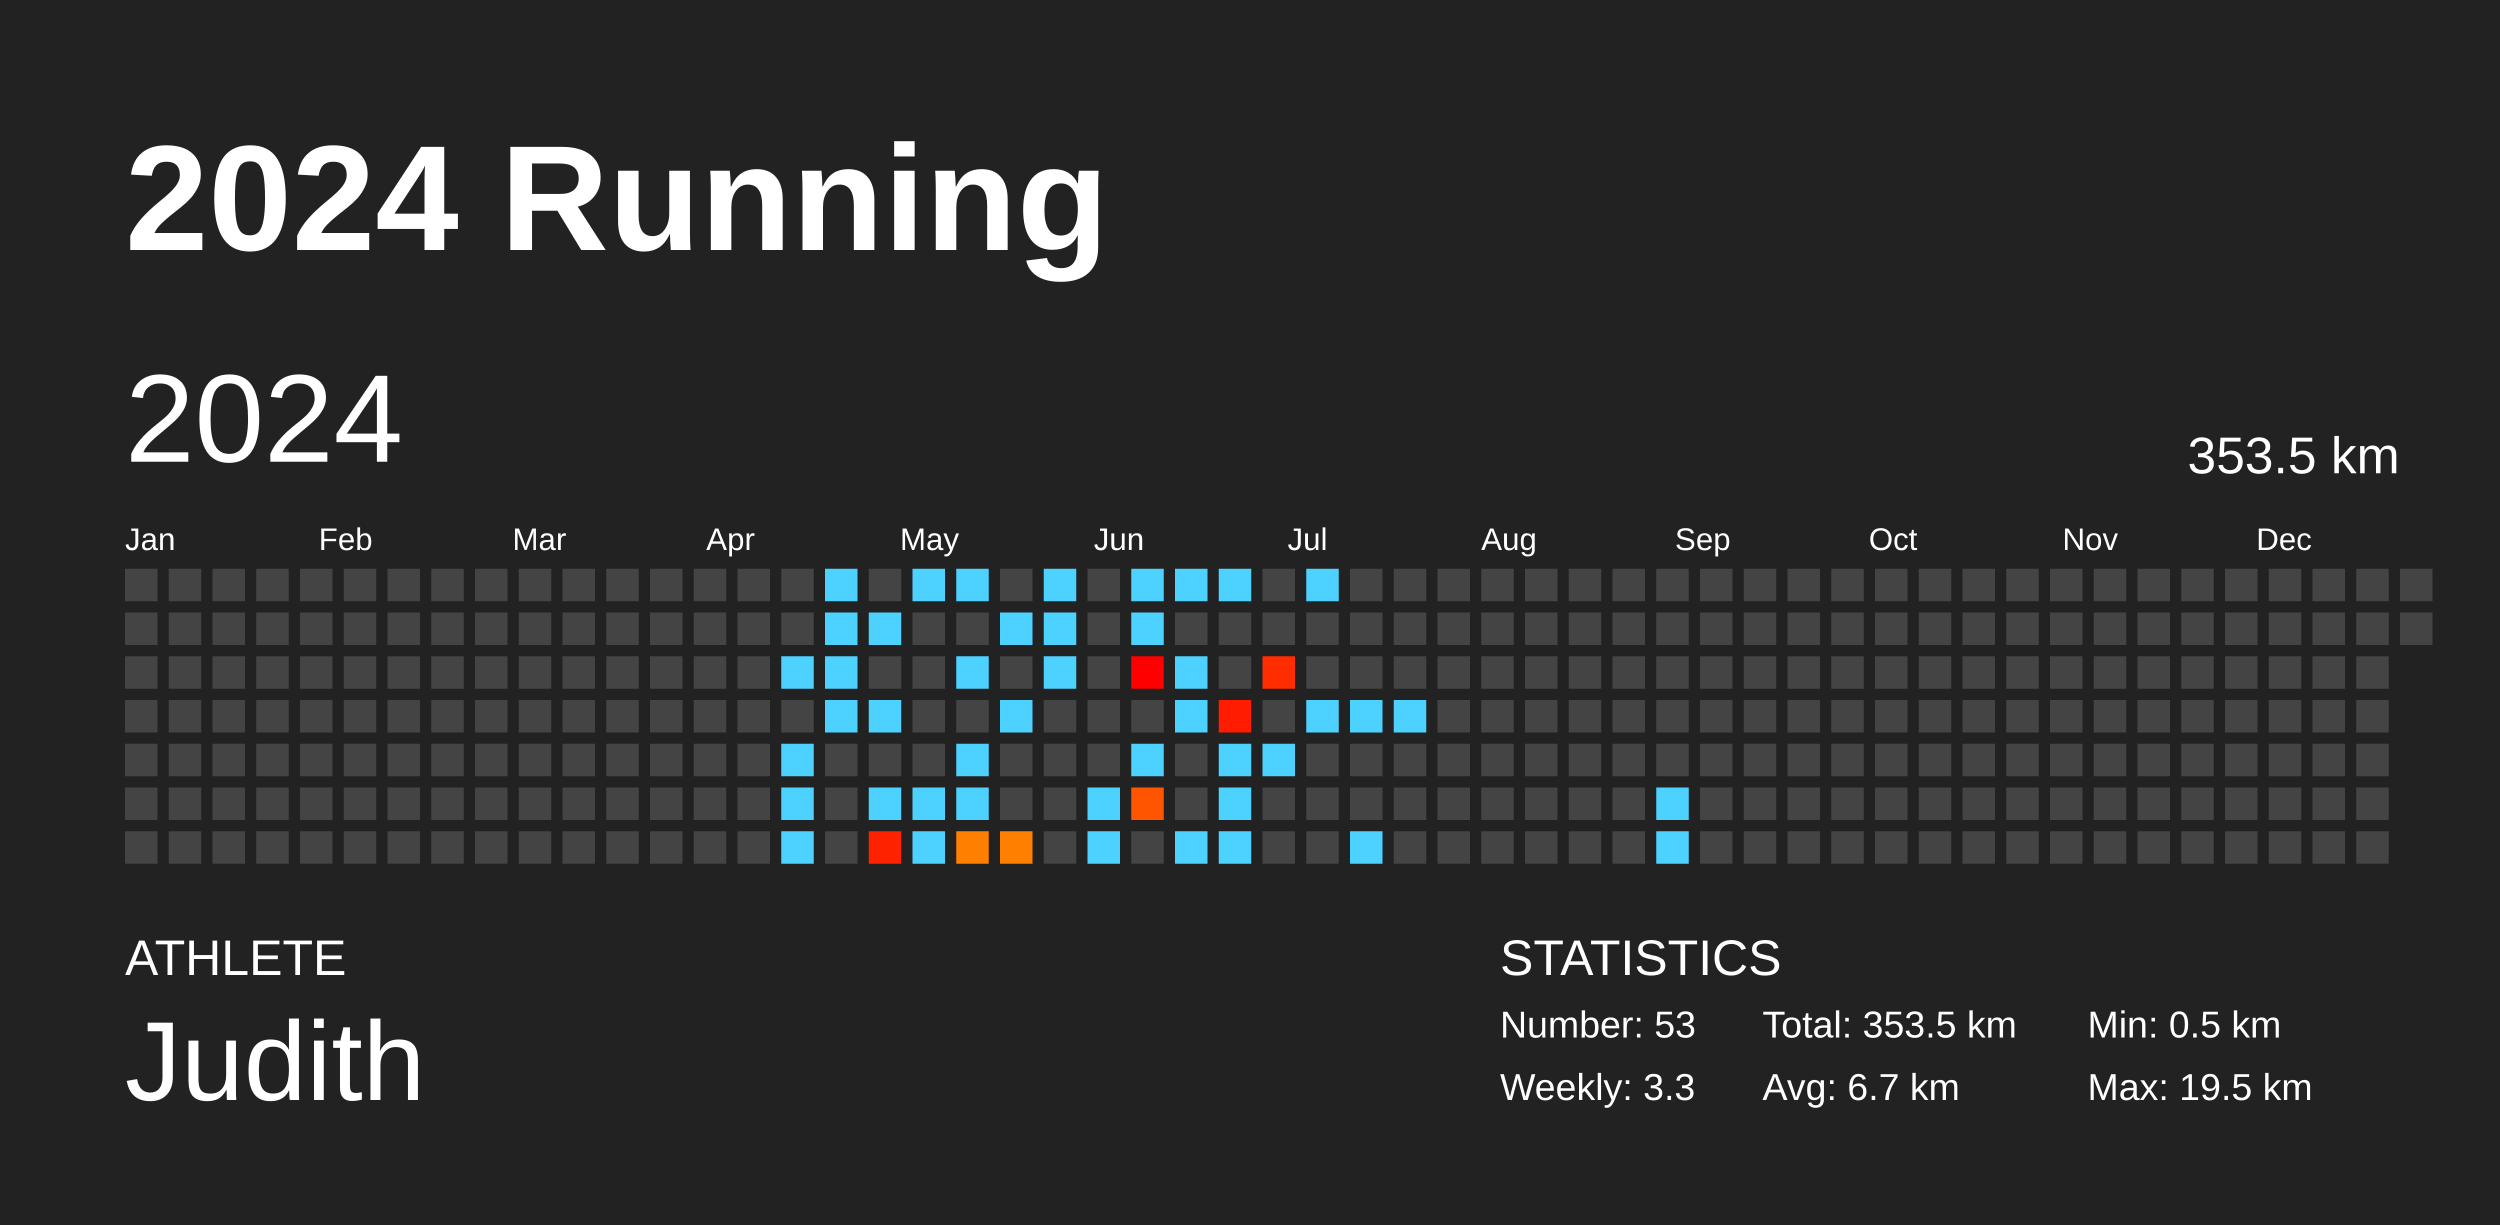
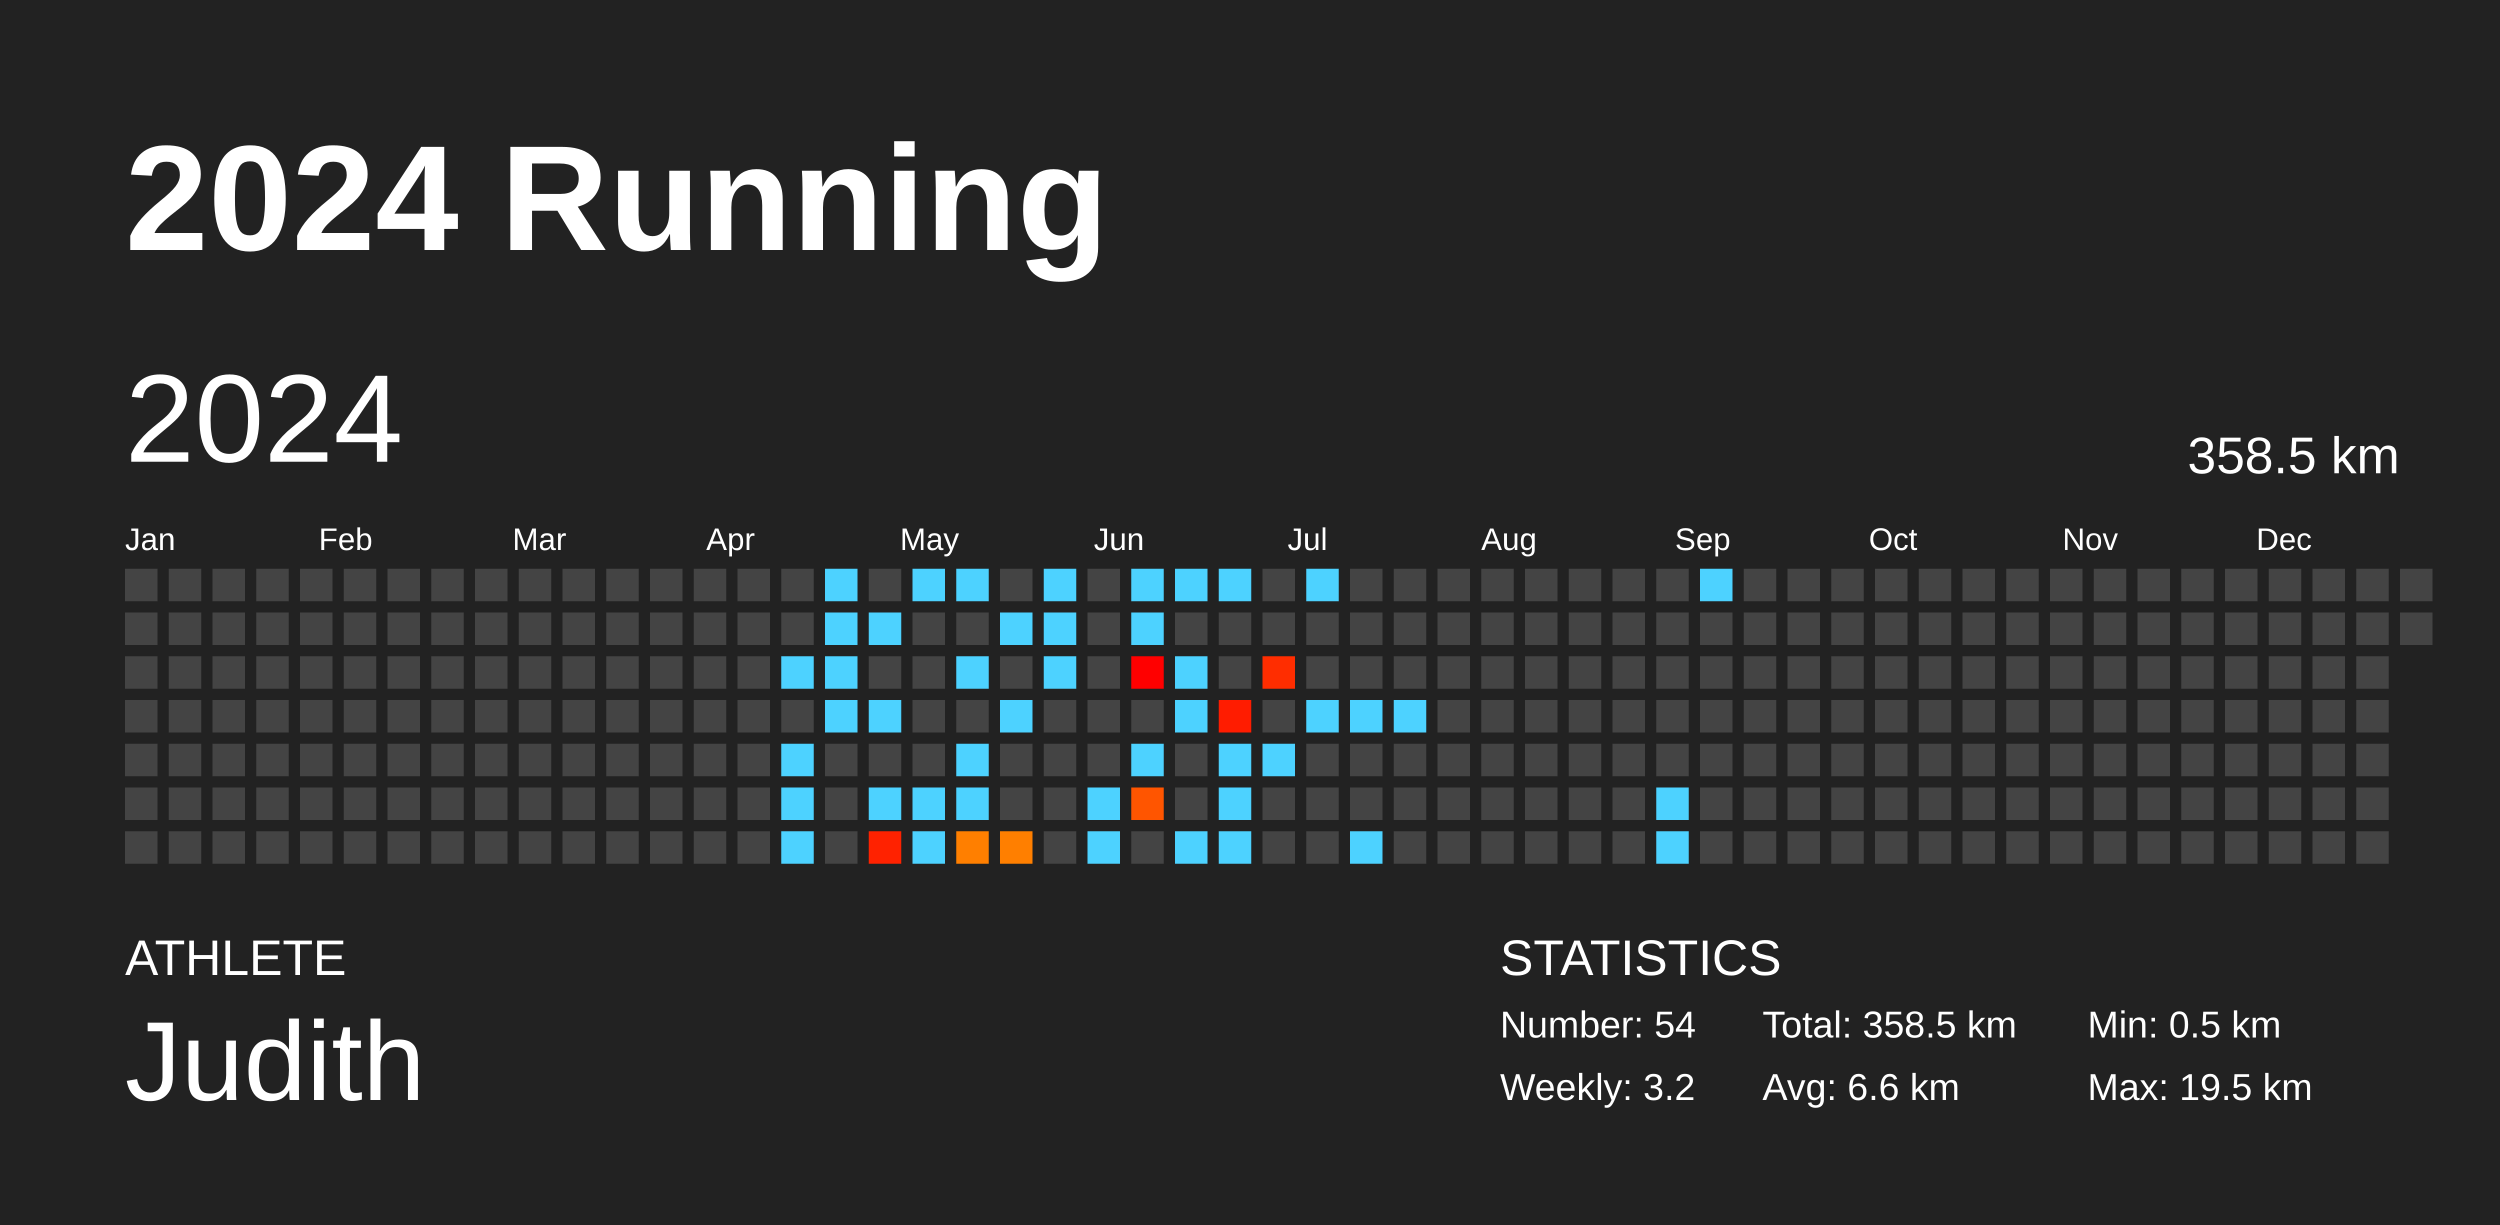
<svg xmlns="http://www.w3.org/2000/svg" baseProfile="full" height="98mm" version="1.1" viewBox="0,0,200,98" width="200mm">
  <defs />
  <rect fill="#222222" height="98" width="200" x="0" y="0" />
  <text fill="#FFFFFF" style="font-size:12px; font-family:Arial; font-weight:bold;" x="10" y="20">2024 Running</text>
  <text fill="#FFFFFF" style="font-size:4px; font-family:Arial" x="10" y="78">ATHLETE</text>
  <text fill="#FFFFFF" style="font-size:9px; font-family:Arial" x="10" y="88">Judith</text>
  <text fill="#FFFFFF" style="font-size:4px; font-family:Arial" x="120" y="78">STATISTICS</text>
-   <text fill="#FFFFFF" style="font-size:3px; font-family:Arial" x="120" y="83">Number: 53</text>
-   <text fill="#FFFFFF" style="font-size:3px; font-family:Arial" x="120" y="88">Weekly: 3.3</text>
-   <text fill="#FFFFFF" style="font-size:3px; font-family:Arial" x="141" y="83">Total: 353.5 km</text>
-   <text fill="#FFFFFF" style="font-size:3px; font-family:Arial" x="141" y="88">Avg: 6.7 km</text>
+   <text fill="#FFFFFF" style="font-size:3px; font-family:Arial" x="120" y="83">Number: 54</text>
+   <text fill="#FFFFFF" style="font-size:3px; font-family:Arial" x="120" y="88">Weekly: 3.2</text>
+   <text fill="#FFFFFF" style="font-size:3px; font-family:Arial" x="141" y="83">Total: 358.5 km</text>
+   <text fill="#FFFFFF" style="font-size:3px; font-family:Arial" x="141" y="88">Avg: 6.6 km</text>
  <text fill="#FFFFFF" style="font-size:3px; font-family:Arial" x="167" y="83">Min: 0.5 km</text>
  <text fill="#FFFFFF" style="font-size:3px; font-family:Arial" x="167" y="88">Max: 19.5 km</text>
  <text dominant-baseline="hanging" fill="#FFFFFF" style="font-size:10.0px; font-family:Arial;" x="10" y="30">2024</text>
-   <text dominant-baseline="hanging" fill="#FFFFFF" style="font-size:4.125px; font-family:Arial;" x="175" y="35">353.5 km</text>
+   <text dominant-baseline="hanging" fill="#FFFFFF" style="font-size:4.125px; font-family:Arial;" x="175" y="35">358.5 km</text>
  <text fill="#FFFFFF" style="font-size:2.5px; font-family:Arial" x="10.0" y="44">Jan</text>
  <text fill="#FFFFFF" style="font-size:2.5px; font-family:Arial" x="25.5" y="44">Feb</text>
  <text fill="#FFFFFF" style="font-size:2.5px; font-family:Arial" x="41.0" y="44">Mar</text>
  <text fill="#FFFFFF" style="font-size:2.5px; font-family:Arial" x="56.5" y="44">Apr</text>
  <text fill="#FFFFFF" style="font-size:2.5px; font-family:Arial" x="72.0" y="44">May</text>
  <text fill="#FFFFFF" style="font-size:2.5px; font-family:Arial" x="87.5" y="44">Jun</text>
  <text fill="#FFFFFF" style="font-size:2.5px; font-family:Arial" x="103.0" y="44">Jul</text>
  <text fill="#FFFFFF" style="font-size:2.5px; font-family:Arial" x="118.5" y="44">Aug</text>
  <text fill="#FFFFFF" style="font-size:2.5px; font-family:Arial" x="134.0" y="44">Sep</text>
  <text fill="#FFFFFF" style="font-size:2.5px; font-family:Arial" x="149.5" y="44">Oct</text>
  <text fill="#FFFFFF" style="font-size:2.5px; font-family:Arial" x="165.0" y="44">Nov</text>
  <text fill="#FFFFFF" style="font-size:2.5px; font-family:Arial" x="180.5" y="44">Dec</text>
  <rect fill="#444444" height="2.6" width="2.6" x="10.0" y="45.5" />
  <rect fill="#444444" height="2.6" width="2.6" x="10.0" y="49.0" />
  <rect fill="#444444" height="2.6" width="2.6" x="10.0" y="52.5" />
  <rect fill="#444444" height="2.6" width="2.6" x="10.0" y="56.0" />
  <rect fill="#444444" height="2.6" width="2.6" x="10.0" y="59.5" />
  <rect fill="#444444" height="2.6" width="2.6" x="10.0" y="63.0" />
  <rect fill="#444444" height="2.6" width="2.6" x="10.0" y="66.5" />
  <rect fill="#444444" height="2.6" width="2.6" x="13.5" y="45.5" />
  <rect fill="#444444" height="2.6" width="2.6" x="13.5" y="49.0" />
  <rect fill="#444444" height="2.6" width="2.6" x="13.5" y="52.5" />
  <rect fill="#444444" height="2.6" width="2.6" x="13.5" y="56.0" />
  <rect fill="#444444" height="2.6" width="2.6" x="13.5" y="59.5" />
  <rect fill="#444444" height="2.6" width="2.6" x="13.5" y="63.0" />
  <rect fill="#444444" height="2.6" width="2.6" x="13.5" y="66.5" />
  <rect fill="#444444" height="2.6" width="2.6" x="17.0" y="45.5" />
  <rect fill="#444444" height="2.6" width="2.6" x="17.0" y="49.0" />
  <rect fill="#444444" height="2.6" width="2.6" x="17.0" y="52.5" />
  <rect fill="#444444" height="2.6" width="2.6" x="17.0" y="56.0" />
  <rect fill="#444444" height="2.6" width="2.6" x="17.0" y="59.5" />
  <rect fill="#444444" height="2.6" width="2.6" x="17.0" y="63.0" />
  <rect fill="#444444" height="2.6" width="2.6" x="17.0" y="66.5" />
  <rect fill="#444444" height="2.6" width="2.6" x="20.5" y="45.5" />
  <rect fill="#444444" height="2.6" width="2.6" x="20.5" y="49.0" />
  <rect fill="#444444" height="2.6" width="2.6" x="20.5" y="52.5" />
  <rect fill="#444444" height="2.6" width="2.6" x="20.5" y="56.0" />
  <rect fill="#444444" height="2.6" width="2.6" x="20.5" y="59.5" />
  <rect fill="#444444" height="2.6" width="2.6" x="20.5" y="63.0" />
  <rect fill="#444444" height="2.6" width="2.6" x="20.5" y="66.5" />
  <rect fill="#444444" height="2.6" width="2.6" x="24.0" y="45.5" />
  <rect fill="#444444" height="2.6" width="2.6" x="24.0" y="49.0" />
  <rect fill="#444444" height="2.6" width="2.6" x="24.0" y="52.5" />
  <rect fill="#444444" height="2.6" width="2.6" x="24.0" y="56.0" />
  <rect fill="#444444" height="2.6" width="2.6" x="24.0" y="59.5" />
  <rect fill="#444444" height="2.6" width="2.6" x="24.0" y="63.0" />
  <rect fill="#444444" height="2.6" width="2.6" x="24.0" y="66.5" />
  <rect fill="#444444" height="2.6" width="2.6" x="27.5" y="45.5" />
  <rect fill="#444444" height="2.6" width="2.6" x="27.5" y="49.0" />
  <rect fill="#444444" height="2.6" width="2.6" x="27.5" y="52.5" />
  <rect fill="#444444" height="2.6" width="2.6" x="27.5" y="56.0" />
  <rect fill="#444444" height="2.6" width="2.6" x="27.5" y="59.5" />
  <rect fill="#444444" height="2.6" width="2.6" x="27.5" y="63.0" />
  <rect fill="#444444" height="2.6" width="2.6" x="27.5" y="66.5" />
  <rect fill="#444444" height="2.6" width="2.6" x="31.0" y="45.5" />
  <rect fill="#444444" height="2.6" width="2.6" x="31.0" y="49.0" />
  <rect fill="#444444" height="2.6" width="2.6" x="31.0" y="52.5" />
  <rect fill="#444444" height="2.6" width="2.6" x="31.0" y="56.0" />
  <rect fill="#444444" height="2.6" width="2.6" x="31.0" y="59.5" />
  <rect fill="#444444" height="2.6" width="2.6" x="31.0" y="63.0" />
  <rect fill="#444444" height="2.6" width="2.6" x="31.0" y="66.5" />
  <rect fill="#444444" height="2.6" width="2.6" x="34.5" y="45.5" />
  <rect fill="#444444" height="2.6" width="2.6" x="34.5" y="49.0" />
  <rect fill="#444444" height="2.6" width="2.6" x="34.5" y="52.5" />
  <rect fill="#444444" height="2.6" width="2.6" x="34.5" y="56.0" />
  <rect fill="#444444" height="2.6" width="2.6" x="34.5" y="59.5" />
  <rect fill="#444444" height="2.6" width="2.6" x="34.5" y="63.0" />
  <rect fill="#444444" height="2.6" width="2.6" x="34.5" y="66.5" />
  <rect fill="#444444" height="2.6" width="2.6" x="38.0" y="45.5" />
  <rect fill="#444444" height="2.6" width="2.6" x="38.0" y="49.0" />
  <rect fill="#444444" height="2.6" width="2.6" x="38.0" y="52.5" />
  <rect fill="#444444" height="2.6" width="2.6" x="38.0" y="56.0" />
  <rect fill="#444444" height="2.6" width="2.6" x="38.0" y="59.5" />
  <rect fill="#444444" height="2.6" width="2.6" x="38.0" y="63.0" />
  <rect fill="#444444" height="2.6" width="2.6" x="38.0" y="66.5" />
  <rect fill="#444444" height="2.6" width="2.6" x="41.5" y="45.5" />
  <rect fill="#444444" height="2.6" width="2.6" x="41.5" y="49.0" />
  <rect fill="#444444" height="2.6" width="2.6" x="41.5" y="52.5" />
  <rect fill="#444444" height="2.6" width="2.6" x="41.5" y="56.0" />
  <rect fill="#444444" height="2.6" width="2.6" x="41.5" y="59.5" />
  <rect fill="#444444" height="2.6" width="2.6" x="41.5" y="63.0" />
  <rect fill="#444444" height="2.6" width="2.6" x="41.5" y="66.5" />
  <rect fill="#444444" height="2.6" width="2.6" x="45.0" y="45.5" />
  <rect fill="#444444" height="2.6" width="2.6" x="45.0" y="49.0" />
  <rect fill="#444444" height="2.6" width="2.6" x="45.0" y="52.5" />
  <rect fill="#444444" height="2.6" width="2.6" x="45.0" y="56.0" />
  <rect fill="#444444" height="2.6" width="2.6" x="45.0" y="59.5" />
  <rect fill="#444444" height="2.6" width="2.6" x="45.0" y="63.0" />
  <rect fill="#444444" height="2.6" width="2.6" x="45.0" y="66.5" />
  <rect fill="#444444" height="2.6" width="2.6" x="48.5" y="45.5" />
  <rect fill="#444444" height="2.6" width="2.6" x="48.5" y="49.0" />
  <rect fill="#444444" height="2.6" width="2.6" x="48.5" y="52.5" />
  <rect fill="#444444" height="2.6" width="2.6" x="48.5" y="56.0" />
  <rect fill="#444444" height="2.6" width="2.6" x="48.5" y="59.5" />
  <rect fill="#444444" height="2.6" width="2.6" x="48.5" y="63.0" />
  <rect fill="#444444" height="2.6" width="2.6" x="48.5" y="66.5" />
  <rect fill="#444444" height="2.6" width="2.6" x="52.0" y="45.5" />
  <rect fill="#444444" height="2.6" width="2.6" x="52.0" y="49.0" />
  <rect fill="#444444" height="2.6" width="2.6" x="52.0" y="52.5" />
  <rect fill="#444444" height="2.6" width="2.6" x="52.0" y="56.0" />
  <rect fill="#444444" height="2.6" width="2.6" x="52.0" y="59.5" />
  <rect fill="#444444" height="2.6" width="2.6" x="52.0" y="63.0" />
  <rect fill="#444444" height="2.6" width="2.6" x="52.0" y="66.5" />
  <rect fill="#444444" height="2.6" width="2.6" x="55.5" y="45.5" />
  <rect fill="#444444" height="2.6" width="2.6" x="55.5" y="49.0" />
  <rect fill="#444444" height="2.6" width="2.6" x="55.5" y="52.5" />
  <rect fill="#444444" height="2.6" width="2.6" x="55.5" y="56.0" />
  <rect fill="#444444" height="2.6" width="2.6" x="55.5" y="59.5" />
  <rect fill="#444444" height="2.6" width="2.6" x="55.5" y="63.0" />
  <rect fill="#444444" height="2.6" width="2.6" x="55.5" y="66.5" />
  <rect fill="#444444" height="2.6" width="2.6" x="59.0" y="45.5" />
  <rect fill="#444444" height="2.6" width="2.6" x="59.0" y="49.0" />
  <rect fill="#444444" height="2.6" width="2.6" x="59.0" y="52.5" />
  <rect fill="#444444" height="2.6" width="2.6" x="59.0" y="56.0" />
  <rect fill="#444444" height="2.6" width="2.6" x="59.0" y="59.5" />
  <rect fill="#444444" height="2.6" width="2.6" x="59.0" y="63.0" />
  <rect fill="#444444" height="2.6" width="2.6" x="59.0" y="66.5" />
  <rect fill="#444444" height="2.6" width="2.6" x="62.5" y="45.5" />
  <rect fill="#444444" height="2.6" width="2.6" x="62.5" y="49.0" />
  <rect fill="#4dd2ff" height="2.6" width="2.6" x="62.5" y="52.5" />
  <rect fill="#444444" height="2.6" width="2.6" x="62.5" y="56.0" />
  <rect fill="#4dd2ff" height="2.6" width="2.6" x="62.5" y="59.5" />
  <rect fill="#4dd2ff" height="2.6" width="2.6" x="62.5" y="63.0" />
  <rect fill="#4dd2ff" height="2.6" width="2.6" x="62.5" y="66.5" />
  <rect fill="#4dd2ff" height="2.6" width="2.6" x="66.0" y="45.5" />
  <rect fill="#4dd2ff" height="2.6" width="2.6" x="66.0" y="49.0" />
  <rect fill="#4dd2ff" height="2.6" width="2.6" x="66.0" y="52.5" />
  <rect fill="#4dd2ff" height="2.6" width="2.6" x="66.0" y="56.0" />
  <rect fill="#444444" height="2.6" width="2.6" x="66.0" y="59.5" />
  <rect fill="#444444" height="2.6" width="2.6" x="66.0" y="63.0" />
  <rect fill="#444444" height="2.6" width="2.6" x="66.0" y="66.5" />
  <rect fill="#444444" height="2.6" width="2.6" x="69.5" y="45.5" />
  <rect fill="#4dd2ff" height="2.6" width="2.6" x="69.5" y="49.0" />
  <rect fill="#444444" height="2.6" width="2.6" x="69.5" y="52.5" />
  <rect fill="#4dd2ff" height="2.6" width="2.6" x="69.5" y="56.0" />
  <rect fill="#444444" height="2.6" width="2.6" x="69.5" y="59.5" />
  <rect fill="#4dd2ff" height="2.6" width="2.6" x="69.5" y="63.0" />
  <rect fill="#ff2200" height="2.6" width="2.6" x="69.5" y="66.5" />
  <rect fill="#4dd2ff" height="2.6" width="2.6" x="73.0" y="45.5" />
  <rect fill="#444444" height="2.6" width="2.6" x="73.0" y="49.0" />
  <rect fill="#444444" height="2.6" width="2.6" x="73.0" y="52.5" />
  <rect fill="#444444" height="2.6" width="2.6" x="73.0" y="56.0" />
  <rect fill="#444444" height="2.6" width="2.6" x="73.0" y="59.5" />
  <rect fill="#4dd2ff" height="2.6" width="2.6" x="73.0" y="63.0" />
  <rect fill="#4dd2ff" height="2.6" width="2.6" x="73.0" y="66.5" />
  <rect fill="#4dd2ff" height="2.6" width="2.6" x="76.5" y="45.5" />
  <rect fill="#444444" height="2.6" width="2.6" x="76.5" y="49.0" />
  <rect fill="#4dd2ff" height="2.6" width="2.6" x="76.5" y="52.5" />
  <rect fill="#444444" height="2.6" width="2.6" x="76.5" y="56.0" />
  <rect fill="#4dd2ff" height="2.6" width="2.6" x="76.5" y="59.5" />
  <rect fill="#4dd2ff" height="2.6" width="2.6" x="76.5" y="63.0" />
  <rect fill="#ff7f00" height="2.6" width="2.6" x="76.5" y="66.5" />
  <rect fill="#444444" height="2.6" width="2.6" x="80.0" y="45.5" />
  <rect fill="#4dd2ff" height="2.6" width="2.6" x="80.0" y="49.0" />
  <rect fill="#444444" height="2.6" width="2.6" x="80.0" y="52.5" />
  <rect fill="#4dd2ff" height="2.6" width="2.6" x="80.0" y="56.0" />
  <rect fill="#444444" height="2.6" width="2.6" x="80.0" y="59.5" />
  <rect fill="#444444" height="2.6" width="2.6" x="80.0" y="63.0" />
  <rect fill="#ff7f00" height="2.6" width="2.6" x="80.0" y="66.5" />
  <rect fill="#4dd2ff" height="2.6" width="2.6" x="83.5" y="45.5" />
  <rect fill="#4dd2ff" height="2.6" width="2.6" x="83.5" y="49.0" />
  <rect fill="#4dd2ff" height="2.6" width="2.6" x="83.5" y="52.5" />
  <rect fill="#444444" height="2.6" width="2.6" x="83.5" y="56.0" />
  <rect fill="#444444" height="2.6" width="2.6" x="83.5" y="59.5" />
  <rect fill="#444444" height="2.6" width="2.6" x="83.5" y="63.0" />
  <rect fill="#444444" height="2.6" width="2.6" x="83.5" y="66.5" />
  <rect fill="#444444" height="2.6" width="2.6" x="87.0" y="45.5" />
  <rect fill="#444444" height="2.6" width="2.6" x="87.0" y="49.0" />
  <rect fill="#444444" height="2.6" width="2.6" x="87.0" y="52.5" />
  <rect fill="#444444" height="2.6" width="2.6" x="87.0" y="56.0" />
  <rect fill="#444444" height="2.6" width="2.6" x="87.0" y="59.5" />
  <rect fill="#4dd2ff" height="2.6" width="2.6" x="87.0" y="63.0" />
  <rect fill="#4dd2ff" height="2.6" width="2.6" x="87.0" y="66.5" />
  <rect fill="#4dd2ff" height="2.6" width="2.6" x="90.5" y="45.5" />
  <rect fill="#4dd2ff" height="2.6" width="2.6" x="90.5" y="49.0" />
  <rect fill="#ff0000" height="2.6" width="2.6" x="90.5" y="52.5" />
  <rect fill="#444444" height="2.6" width="2.6" x="90.5" y="56.0" />
  <rect fill="#4dd2ff" height="2.6" width="2.6" x="90.5" y="59.5" />
  <rect fill="#ff5500" height="2.6" width="2.6" x="90.5" y="63.0" />
  <rect fill="#444444" height="2.6" width="2.6" x="90.5" y="66.5" />
  <rect fill="#4dd2ff" height="2.6" width="2.6" x="94.0" y="45.5" />
  <rect fill="#444444" height="2.6" width="2.6" x="94.0" y="49.0" />
  <rect fill="#4dd2ff" height="2.6" width="2.6" x="94.0" y="52.5" />
  <rect fill="#4dd2ff" height="2.6" width="2.6" x="94.0" y="56.0" />
  <rect fill="#444444" height="2.6" width="2.6" x="94.0" y="59.5" />
  <rect fill="#444444" height="2.6" width="2.6" x="94.0" y="63.0" />
  <rect fill="#4dd2ff" height="2.6" width="2.6" x="94.0" y="66.5" />
  <rect fill="#4dd2ff" height="2.6" width="2.6" x="97.5" y="45.5" />
  <rect fill="#444444" height="2.6" width="2.6" x="97.5" y="49.0" />
  <rect fill="#444444" height="2.6" width="2.6" x="97.5" y="52.5" />
  <rect fill="#ff1c00" height="2.6" width="2.6" x="97.5" y="56.0" />
  <rect fill="#4dd2ff" height="2.6" width="2.6" x="97.5" y="59.5" />
  <rect fill="#4dd2ff" height="2.6" width="2.6" x="97.5" y="63.0" />
  <rect fill="#4dd2ff" height="2.6" width="2.6" x="97.5" y="66.5" />
  <rect fill="#444444" height="2.6" width="2.6" x="101.0" y="45.5" />
  <rect fill="#444444" height="2.6" width="2.6" x="101.0" y="49.0" />
  <rect fill="#ff2d00" height="2.6" width="2.6" x="101.0" y="52.5" />
  <rect fill="#444444" height="2.6" width="2.6" x="101.0" y="56.0" />
  <rect fill="#4dd2ff" height="2.6" width="2.6" x="101.0" y="59.5" />
  <rect fill="#444444" height="2.6" width="2.6" x="101.0" y="63.0" />
  <rect fill="#444444" height="2.6" width="2.6" x="101.0" y="66.5" />
  <rect fill="#4dd2ff" height="2.6" width="2.6" x="104.5" y="45.5" />
  <rect fill="#444444" height="2.6" width="2.6" x="104.5" y="49.0" />
  <rect fill="#444444" height="2.6" width="2.6" x="104.5" y="52.5" />
  <rect fill="#4dd2ff" height="2.6" width="2.6" x="104.5" y="56.0" />
  <rect fill="#444444" height="2.6" width="2.6" x="104.5" y="59.5" />
  <rect fill="#444444" height="2.6" width="2.6" x="104.5" y="63.0" />
  <rect fill="#444444" height="2.6" width="2.6" x="104.5" y="66.5" />
  <rect fill="#444444" height="2.6" width="2.6" x="108.0" y="45.5" />
  <rect fill="#444444" height="2.6" width="2.6" x="108.0" y="49.0" />
  <rect fill="#444444" height="2.6" width="2.6" x="108.0" y="52.5" />
  <rect fill="#4dd2ff" height="2.6" width="2.6" x="108.0" y="56.0" />
  <rect fill="#444444" height="2.6" width="2.6" x="108.0" y="59.5" />
  <rect fill="#444444" height="2.6" width="2.6" x="108.0" y="63.0" />
  <rect fill="#4dd2ff" height="2.6" width="2.6" x="108.0" y="66.5" />
  <rect fill="#444444" height="2.6" width="2.6" x="111.5" y="45.5" />
  <rect fill="#444444" height="2.6" width="2.6" x="111.5" y="49.0" />
  <rect fill="#444444" height="2.6" width="2.6" x="111.5" y="52.5" />
  <rect fill="#4dd2ff" height="2.6" width="2.6" x="111.5" y="56.0" />
  <rect fill="#444444" height="2.6" width="2.6" x="111.5" y="59.5" />
  <rect fill="#444444" height="2.6" width="2.6" x="111.5" y="63.0" />
  <rect fill="#444444" height="2.6" width="2.6" x="111.5" y="66.5" />
  <rect fill="#444444" height="2.6" width="2.6" x="115.0" y="45.5" />
  <rect fill="#444444" height="2.6" width="2.6" x="115.0" y="49.0" />
  <rect fill="#444444" height="2.6" width="2.6" x="115.0" y="52.5" />
  <rect fill="#444444" height="2.6" width="2.6" x="115.0" y="56.0" />
  <rect fill="#444444" height="2.6" width="2.6" x="115.0" y="59.5" />
  <rect fill="#444444" height="2.6" width="2.6" x="115.0" y="63.0" />
  <rect fill="#444444" height="2.6" width="2.6" x="115.0" y="66.5" />
  <rect fill="#444444" height="2.6" width="2.6" x="118.5" y="45.5" />
  <rect fill="#444444" height="2.6" width="2.6" x="118.5" y="49.0" />
  <rect fill="#444444" height="2.6" width="2.6" x="118.5" y="52.5" />
  <rect fill="#444444" height="2.6" width="2.6" x="118.5" y="56.0" />
  <rect fill="#444444" height="2.6" width="2.6" x="118.5" y="59.5" />
  <rect fill="#444444" height="2.6" width="2.6" x="118.5" y="63.0" />
  <rect fill="#444444" height="2.6" width="2.6" x="118.5" y="66.5" />
  <rect fill="#444444" height="2.6" width="2.6" x="122.0" y="45.5" />
  <rect fill="#444444" height="2.6" width="2.6" x="122.0" y="49.0" />
  <rect fill="#444444" height="2.6" width="2.6" x="122.0" y="52.5" />
  <rect fill="#444444" height="2.6" width="2.6" x="122.0" y="56.0" />
  <rect fill="#444444" height="2.6" width="2.6" x="122.0" y="59.5" />
  <rect fill="#444444" height="2.6" width="2.6" x="122.0" y="63.0" />
  <rect fill="#444444" height="2.6" width="2.6" x="122.0" y="66.5" />
  <rect fill="#444444" height="2.6" width="2.6" x="125.5" y="45.5" />
  <rect fill="#444444" height="2.6" width="2.6" x="125.5" y="49.0" />
  <rect fill="#444444" height="2.6" width="2.6" x="125.5" y="52.5" />
  <rect fill="#444444" height="2.6" width="2.6" x="125.5" y="56.0" />
  <rect fill="#444444" height="2.6" width="2.6" x="125.5" y="59.5" />
  <rect fill="#444444" height="2.6" width="2.6" x="125.5" y="63.0" />
  <rect fill="#444444" height="2.6" width="2.6" x="125.5" y="66.5" />
  <rect fill="#444444" height="2.6" width="2.6" x="129.0" y="45.5" />
  <rect fill="#444444" height="2.6" width="2.6" x="129.0" y="49.0" />
  <rect fill="#444444" height="2.6" width="2.6" x="129.0" y="52.5" />
  <rect fill="#444444" height="2.6" width="2.6" x="129.0" y="56.0" />
  <rect fill="#444444" height="2.6" width="2.6" x="129.0" y="59.5" />
  <rect fill="#444444" height="2.6" width="2.6" x="129.0" y="63.0" />
  <rect fill="#444444" height="2.6" width="2.6" x="129.0" y="66.5" />
  <rect fill="#444444" height="2.6" width="2.6" x="132.5" y="45.5" />
  <rect fill="#444444" height="2.6" width="2.6" x="132.5" y="49.0" />
  <rect fill="#444444" height="2.6" width="2.6" x="132.5" y="52.5" />
  <rect fill="#444444" height="2.6" width="2.6" x="132.5" y="56.0" />
  <rect fill="#444444" height="2.6" width="2.6" x="132.5" y="59.5" />
  <rect fill="#4dd2ff" height="2.6" width="2.6" x="132.5" y="63.0" />
  <rect fill="#4dd2ff" height="2.6" width="2.6" x="132.5" y="66.5" />
-   <rect fill="#444444" height="2.6" width="2.6" x="136.0" y="45.5" />
+   <rect fill="#4dd2ff" height="2.6" width="2.6" x="136.0" y="45.5" />
  <rect fill="#444444" height="2.6" width="2.6" x="136.0" y="49.0" />
  <rect fill="#444444" height="2.6" width="2.6" x="136.0" y="52.5" />
  <rect fill="#444444" height="2.6" width="2.6" x="136.0" y="56.0" />
  <rect fill="#444444" height="2.6" width="2.6" x="136.0" y="59.5" />
  <rect fill="#444444" height="2.6" width="2.6" x="136.0" y="63.0" />
  <rect fill="#444444" height="2.6" width="2.6" x="136.0" y="66.5" />
  <rect fill="#444444" height="2.6" width="2.6" x="139.5" y="45.5" />
  <rect fill="#444444" height="2.6" width="2.6" x="139.5" y="49.0" />
  <rect fill="#444444" height="2.6" width="2.6" x="139.5" y="52.5" />
  <rect fill="#444444" height="2.6" width="2.6" x="139.5" y="56.0" />
  <rect fill="#444444" height="2.6" width="2.6" x="139.5" y="59.5" />
  <rect fill="#444444" height="2.6" width="2.6" x="139.5" y="63.0" />
  <rect fill="#444444" height="2.6" width="2.6" x="139.5" y="66.5" />
  <rect fill="#444444" height="2.6" width="2.6" x="143.0" y="45.5" />
  <rect fill="#444444" height="2.6" width="2.6" x="143.0" y="49.0" />
  <rect fill="#444444" height="2.6" width="2.6" x="143.0" y="52.5" />
  <rect fill="#444444" height="2.6" width="2.6" x="143.0" y="56.0" />
  <rect fill="#444444" height="2.6" width="2.6" x="143.0" y="59.5" />
  <rect fill="#444444" height="2.6" width="2.6" x="143.0" y="63.0" />
  <rect fill="#444444" height="2.6" width="2.6" x="143.0" y="66.5" />
  <rect fill="#444444" height="2.6" width="2.6" x="146.5" y="45.5" />
  <rect fill="#444444" height="2.6" width="2.6" x="146.5" y="49.0" />
  <rect fill="#444444" height="2.6" width="2.6" x="146.5" y="52.5" />
  <rect fill="#444444" height="2.6" width="2.6" x="146.5" y="56.0" />
  <rect fill="#444444" height="2.6" width="2.6" x="146.5" y="59.5" />
  <rect fill="#444444" height="2.6" width="2.6" x="146.5" y="63.0" />
  <rect fill="#444444" height="2.6" width="2.6" x="146.5" y="66.5" />
  <rect fill="#444444" height="2.6" width="2.6" x="150.0" y="45.5" />
  <rect fill="#444444" height="2.6" width="2.6" x="150.0" y="49.0" />
  <rect fill="#444444" height="2.6" width="2.6" x="150.0" y="52.5" />
  <rect fill="#444444" height="2.6" width="2.6" x="150.0" y="56.0" />
  <rect fill="#444444" height="2.6" width="2.6" x="150.0" y="59.5" />
  <rect fill="#444444" height="2.6" width="2.6" x="150.0" y="63.0" />
  <rect fill="#444444" height="2.6" width="2.6" x="150.0" y="66.5" />
  <rect fill="#444444" height="2.6" width="2.6" x="153.5" y="45.5" />
  <rect fill="#444444" height="2.6" width="2.6" x="153.5" y="49.0" />
  <rect fill="#444444" height="2.6" width="2.6" x="153.5" y="52.5" />
  <rect fill="#444444" height="2.6" width="2.6" x="153.5" y="56.0" />
  <rect fill="#444444" height="2.6" width="2.6" x="153.5" y="59.5" />
  <rect fill="#444444" height="2.6" width="2.6" x="153.5" y="63.0" />
  <rect fill="#444444" height="2.6" width="2.6" x="153.5" y="66.5" />
  <rect fill="#444444" height="2.6" width="2.6" x="157.0" y="45.5" />
  <rect fill="#444444" height="2.6" width="2.6" x="157.0" y="49.0" />
  <rect fill="#444444" height="2.6" width="2.6" x="157.0" y="52.5" />
  <rect fill="#444444" height="2.6" width="2.6" x="157.0" y="56.0" />
  <rect fill="#444444" height="2.6" width="2.6" x="157.0" y="59.5" />
  <rect fill="#444444" height="2.6" width="2.6" x="157.0" y="63.0" />
  <rect fill="#444444" height="2.6" width="2.6" x="157.0" y="66.5" />
  <rect fill="#444444" height="2.6" width="2.6" x="160.5" y="45.5" />
  <rect fill="#444444" height="2.6" width="2.6" x="160.5" y="49.0" />
  <rect fill="#444444" height="2.6" width="2.6" x="160.5" y="52.5" />
  <rect fill="#444444" height="2.6" width="2.6" x="160.5" y="56.0" />
  <rect fill="#444444" height="2.6" width="2.6" x="160.5" y="59.5" />
  <rect fill="#444444" height="2.6" width="2.6" x="160.5" y="63.0" />
  <rect fill="#444444" height="2.6" width="2.6" x="160.5" y="66.5" />
  <rect fill="#444444" height="2.6" width="2.6" x="164.0" y="45.5" />
  <rect fill="#444444" height="2.6" width="2.6" x="164.0" y="49.0" />
  <rect fill="#444444" height="2.6" width="2.6" x="164.0" y="52.5" />
  <rect fill="#444444" height="2.6" width="2.6" x="164.0" y="56.0" />
  <rect fill="#444444" height="2.6" width="2.6" x="164.0" y="59.5" />
  <rect fill="#444444" height="2.6" width="2.6" x="164.0" y="63.0" />
  <rect fill="#444444" height="2.6" width="2.6" x="164.0" y="66.5" />
  <rect fill="#444444" height="2.6" width="2.6" x="167.5" y="45.5" />
  <rect fill="#444444" height="2.6" width="2.6" x="167.5" y="49.0" />
  <rect fill="#444444" height="2.6" width="2.6" x="167.5" y="52.5" />
  <rect fill="#444444" height="2.6" width="2.6" x="167.5" y="56.0" />
  <rect fill="#444444" height="2.6" width="2.6" x="167.5" y="59.5" />
  <rect fill="#444444" height="2.6" width="2.6" x="167.5" y="63.0" />
  <rect fill="#444444" height="2.6" width="2.6" x="167.5" y="66.5" />
  <rect fill="#444444" height="2.6" width="2.6" x="171.0" y="45.5" />
  <rect fill="#444444" height="2.6" width="2.6" x="171.0" y="49.0" />
  <rect fill="#444444" height="2.6" width="2.6" x="171.0" y="52.5" />
  <rect fill="#444444" height="2.6" width="2.6" x="171.0" y="56.0" />
  <rect fill="#444444" height="2.6" width="2.6" x="171.0" y="59.5" />
  <rect fill="#444444" height="2.6" width="2.6" x="171.0" y="63.0" />
  <rect fill="#444444" height="2.6" width="2.6" x="171.0" y="66.5" />
  <rect fill="#444444" height="2.6" width="2.6" x="174.5" y="45.5" />
  <rect fill="#444444" height="2.6" width="2.6" x="174.5" y="49.0" />
  <rect fill="#444444" height="2.6" width="2.6" x="174.5" y="52.5" />
  <rect fill="#444444" height="2.6" width="2.6" x="174.5" y="56.0" />
  <rect fill="#444444" height="2.6" width="2.6" x="174.5" y="59.5" />
  <rect fill="#444444" height="2.6" width="2.6" x="174.5" y="63.0" />
  <rect fill="#444444" height="2.6" width="2.6" x="174.5" y="66.5" />
  <rect fill="#444444" height="2.6" width="2.6" x="178.0" y="45.5" />
  <rect fill="#444444" height="2.6" width="2.6" x="178.0" y="49.0" />
  <rect fill="#444444" height="2.6" width="2.6" x="178.0" y="52.5" />
  <rect fill="#444444" height="2.6" width="2.6" x="178.0" y="56.0" />
  <rect fill="#444444" height="2.6" width="2.6" x="178.0" y="59.5" />
  <rect fill="#444444" height="2.6" width="2.6" x="178.0" y="63.0" />
  <rect fill="#444444" height="2.6" width="2.6" x="178.0" y="66.5" />
  <rect fill="#444444" height="2.6" width="2.6" x="181.5" y="45.5" />
  <rect fill="#444444" height="2.6" width="2.6" x="181.5" y="49.0" />
  <rect fill="#444444" height="2.6" width="2.6" x="181.5" y="52.5" />
  <rect fill="#444444" height="2.6" width="2.6" x="181.5" y="56.0" />
  <rect fill="#444444" height="2.6" width="2.6" x="181.5" y="59.5" />
  <rect fill="#444444" height="2.6" width="2.6" x="181.5" y="63.0" />
  <rect fill="#444444" height="2.6" width="2.6" x="181.5" y="66.5" />
  <rect fill="#444444" height="2.6" width="2.6" x="185.0" y="45.5" />
  <rect fill="#444444" height="2.6" width="2.6" x="185.0" y="49.0" />
  <rect fill="#444444" height="2.6" width="2.6" x="185.0" y="52.5" />
  <rect fill="#444444" height="2.6" width="2.6" x="185.0" y="56.0" />
  <rect fill="#444444" height="2.6" width="2.6" x="185.0" y="59.5" />
  <rect fill="#444444" height="2.6" width="2.6" x="185.0" y="63.0" />
  <rect fill="#444444" height="2.6" width="2.6" x="185.0" y="66.5" />
  <rect fill="#444444" height="2.6" width="2.6" x="188.5" y="45.5" />
  <rect fill="#444444" height="2.6" width="2.6" x="188.5" y="49.0" />
  <rect fill="#444444" height="2.6" width="2.6" x="188.5" y="52.5" />
  <rect fill="#444444" height="2.6" width="2.6" x="188.5" y="56.0" />
  <rect fill="#444444" height="2.6" width="2.6" x="188.5" y="59.5" />
  <rect fill="#444444" height="2.6" width="2.6" x="188.5" y="63.0" />
  <rect fill="#444444" height="2.6" width="2.6" x="188.5" y="66.5" />
  <rect fill="#444444" height="2.6" width="2.6" x="192.0" y="45.5" />
  <rect fill="#444444" height="2.6" width="2.6" x="192.0" y="49.0" />
</svg>
